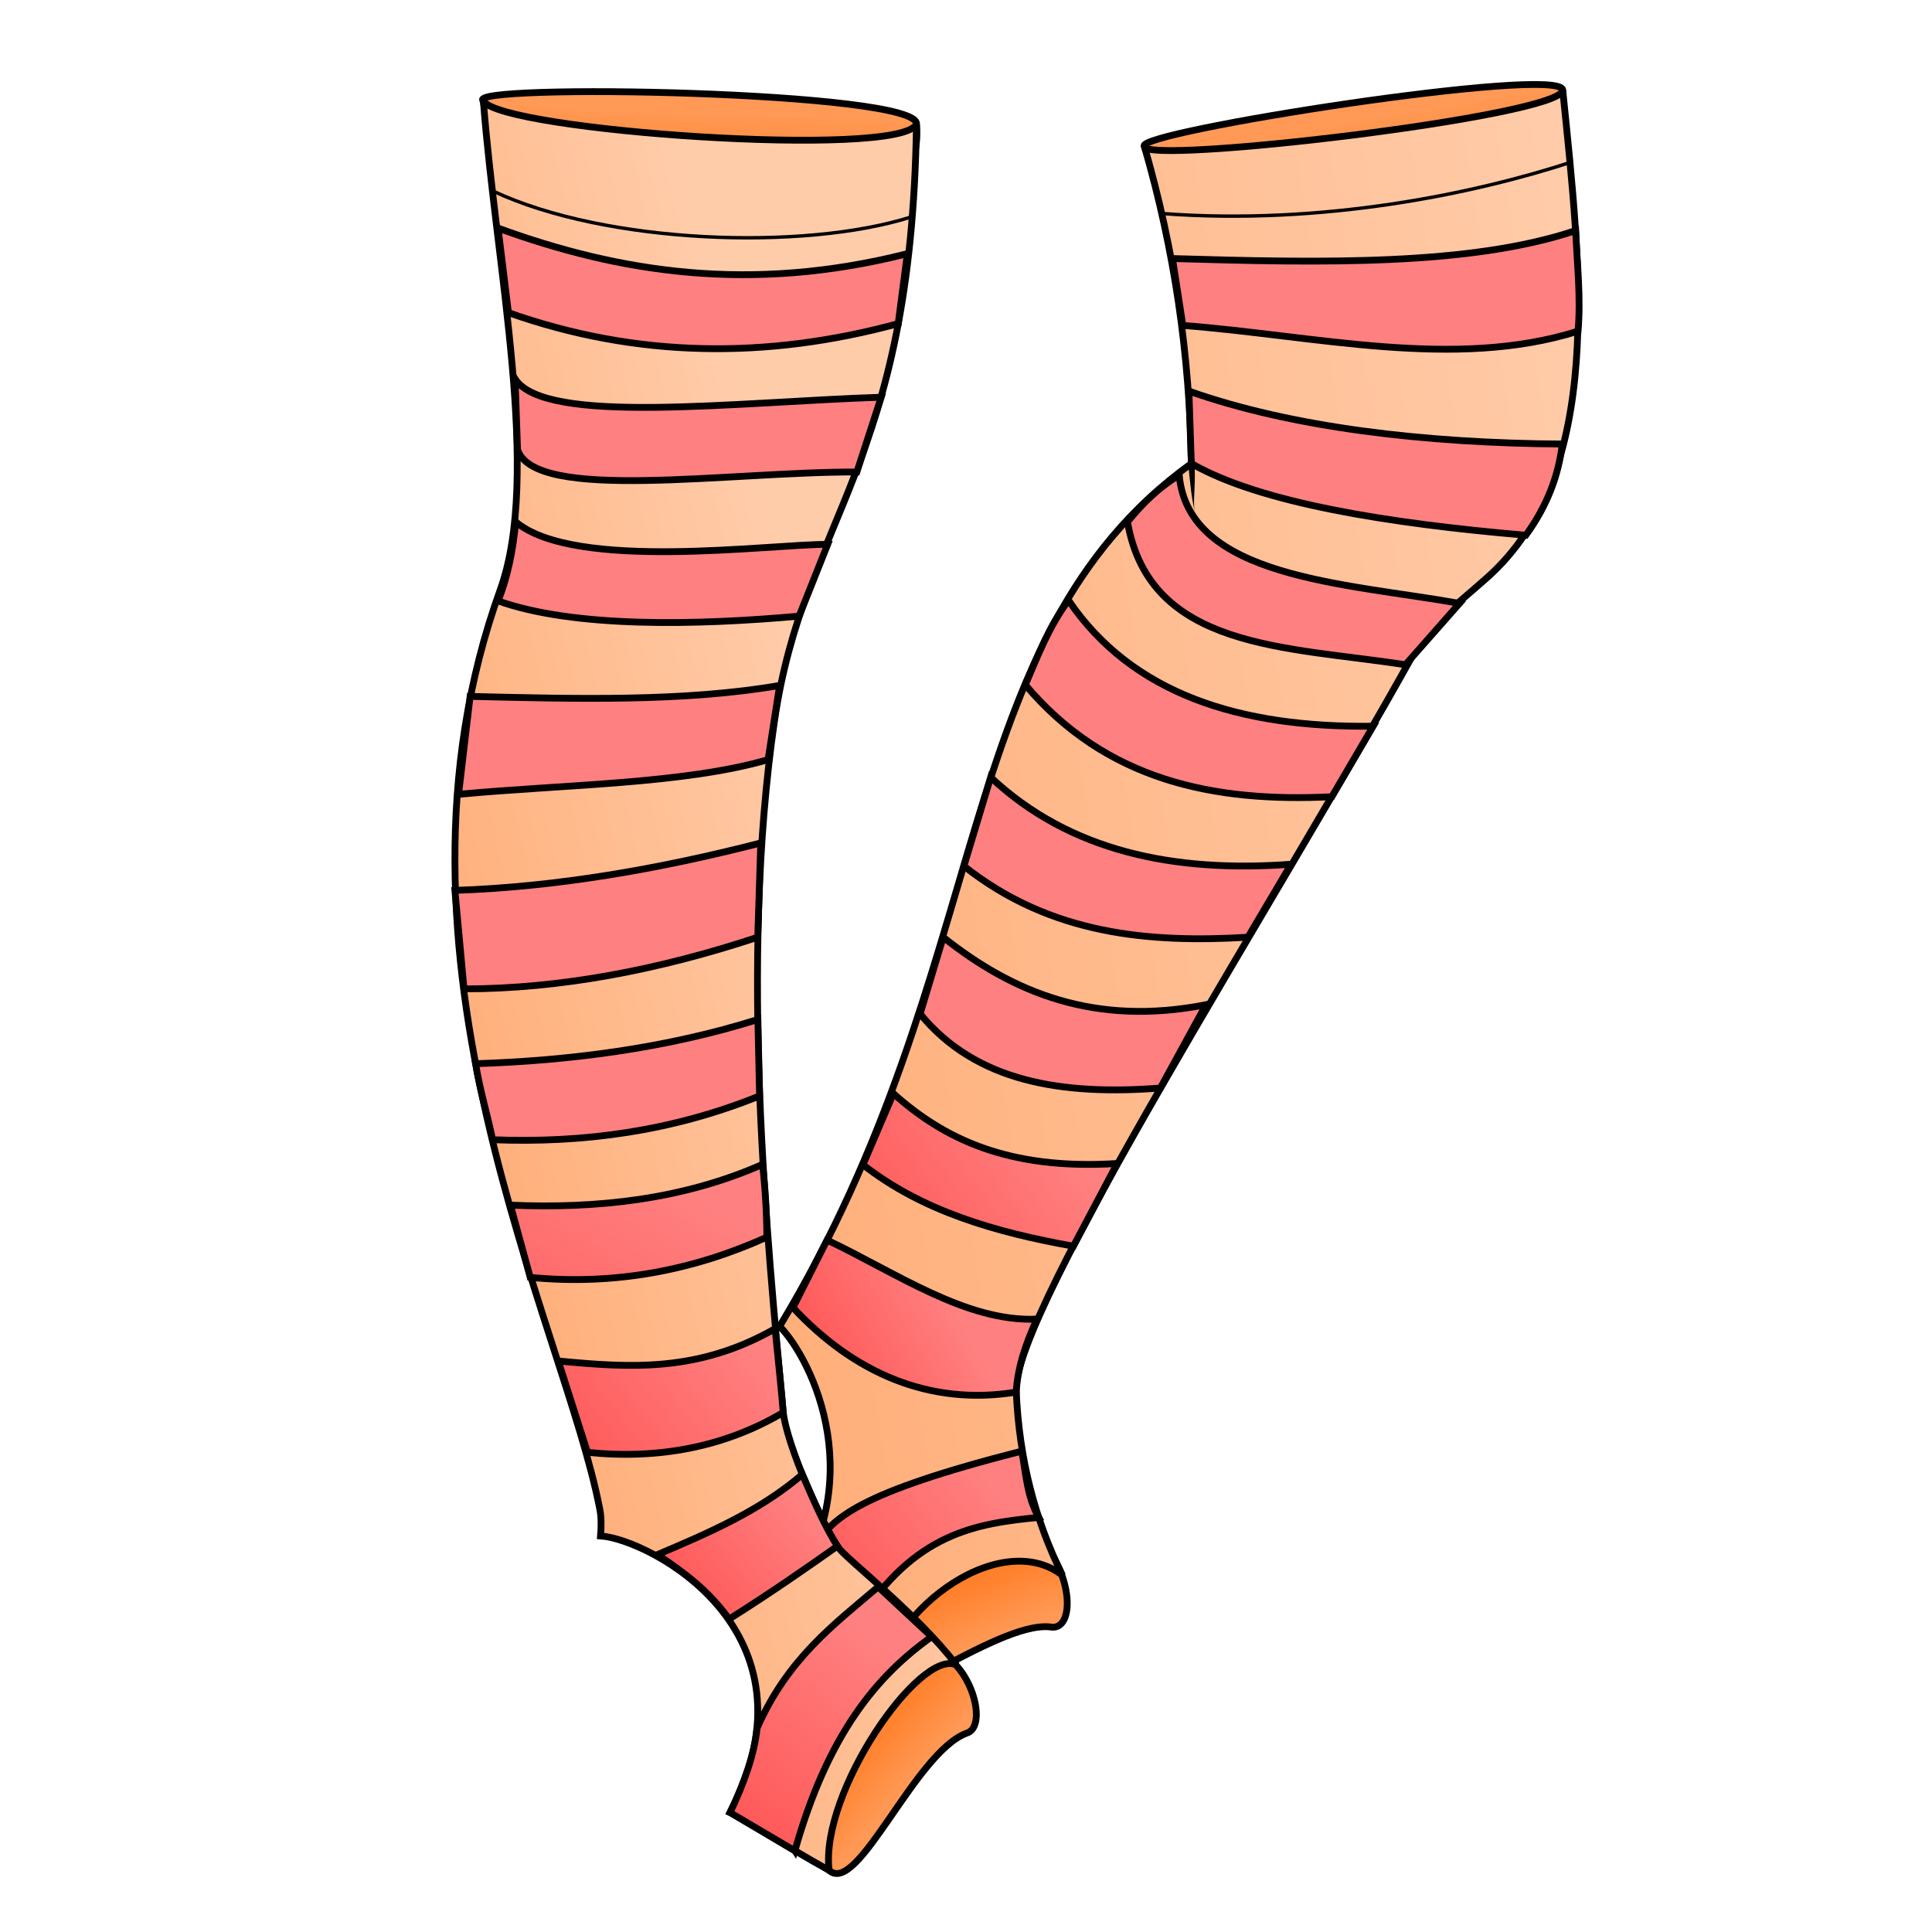
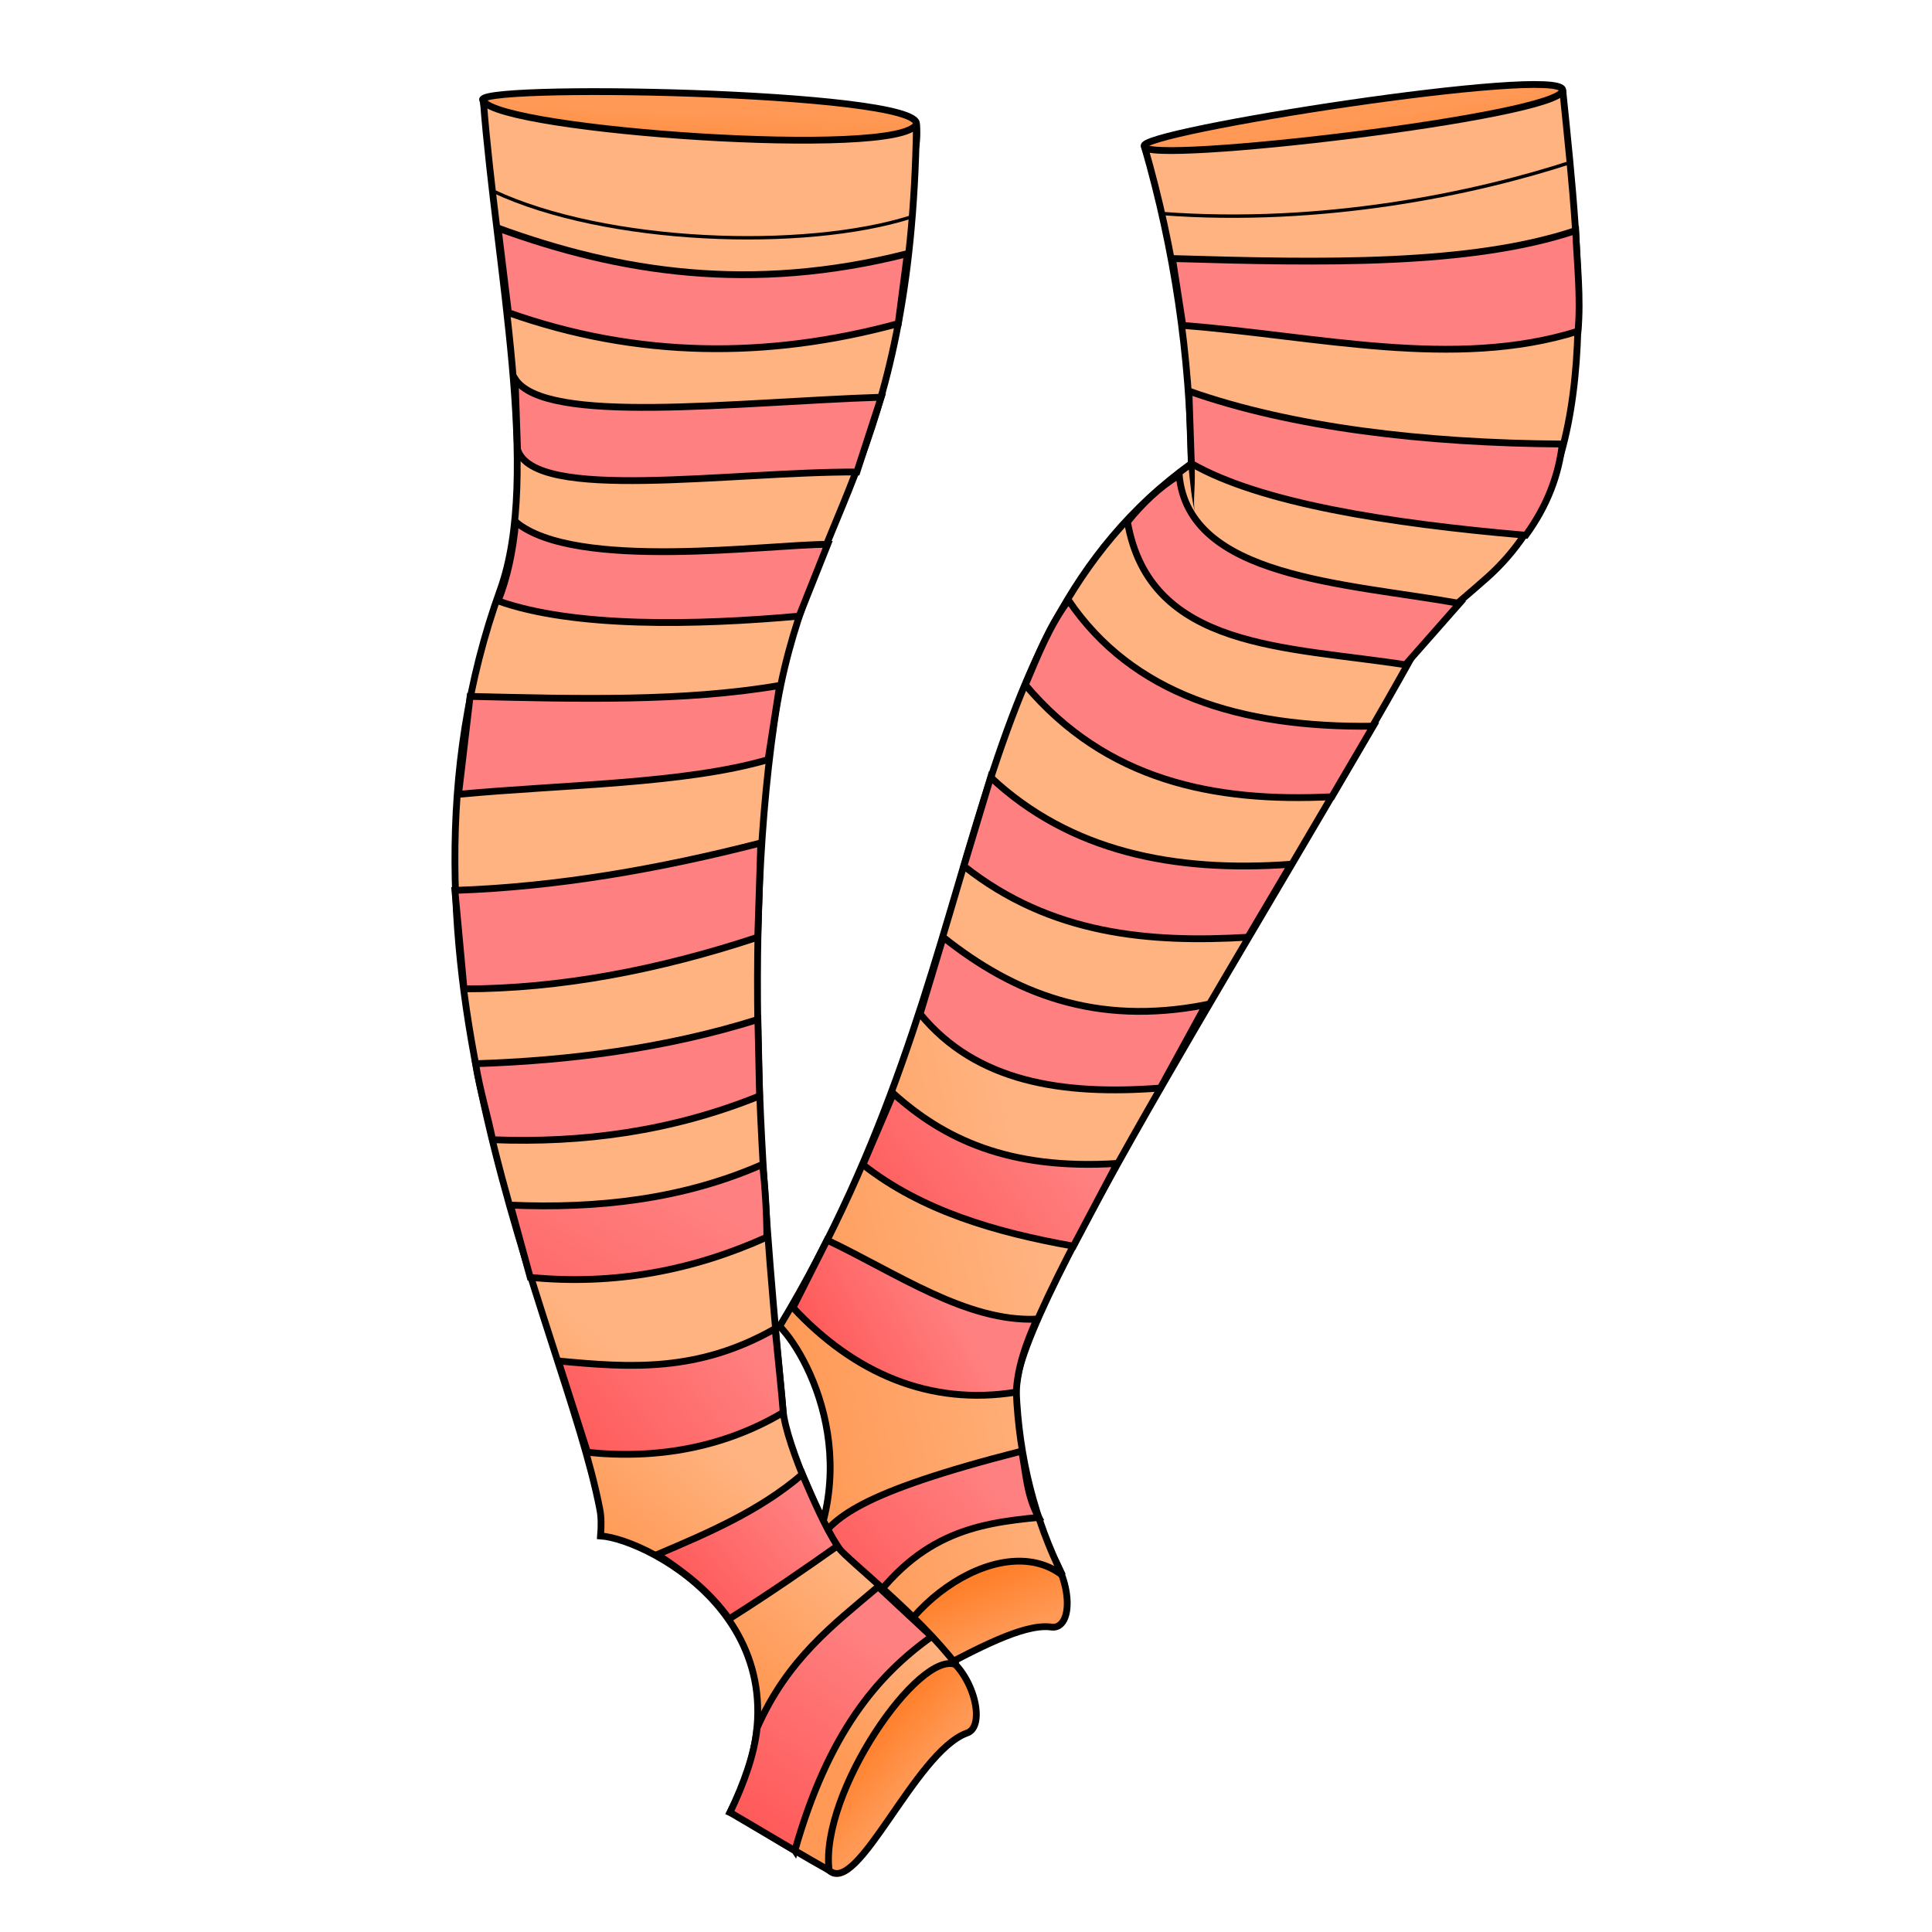
- <svg xmlns="http://www.w3.org/2000/svg" xmlns:xlink="http://www.w3.org/1999/xlink" cursor="default" version="1.1" viewBox="0 0 256 256">
+ <svg xmlns="http://www.w3.org/2000/svg" xmlns:xlink="http://www.w3.org/1999/xlink" cursor="default" viewBox="0 0 256 256">
  <defs>
+     <linearGradient id="innoGrad1">
+       <stop offset="0" stop-color="#f55" />
+       <stop offset="1" stop-color="#ff8080" />
+     </linearGradient>
    <linearGradient id="innoGrad3">
-       <stop stop-color="#f95" offset="0" />
-       <stop stop-color="#fca" offset="1" />
-     </linearGradient>
-     <linearGradient id="innoGrad1">
-       <stop stop-color="#f55" offset="0" />
-       <stop stop-color="#ff8080" offset="1" />
+       <stop offset="0" stop-color="#f95" />
+       <stop offset="1" stop-color="#ffb380" />
    </linearGradient>
    <linearGradient id="innoGrad2">
-       <stop stop-color="#f95" offset="0" />
-       <stop stop-color="#ff7f2a" offset="1" />
+       <stop offset="0" stop-color="#f95" />
+       <stop offset="1" stop-color="#ff7f2a" />
    </linearGradient>
-     <linearGradient id="linearGradient961" x1="-153.54" x2="-160.36" y1="1056.5" y2="1050.6" gradientTransform="translate(260.68 77.4) scale(.9025)" gradientUnits="userSpaceOnUse" xlink:href="#innoGrad2" />
-     <linearGradient id="linearGradient971" x1="-184.6" x2="-184.98" y1="813.21" y2="823.82" gradientTransform="translate(260.68 77.4) scale(.9025)" gradientUnits="userSpaceOnUse" xlink:href="#innoGrad2" />
-     <linearGradient id="linearGradient971-0" x1="-184.6" x2="-184.98" y1="813.21" y2="823.82" gradientTransform="rotate(-11.495 395.97 -948.54) scale(.9025)" gradientUnits="userSpaceOnUse" xlink:href="#innoGrad2" />
-     <linearGradient id="linearGradient961-7" x1="-153.54" x2="-160.36" y1="1056.5" y2="1050.6" gradientTransform="rotate(26.943 -131.3 1543.7) scale(.9025)" gradientUnits="userSpaceOnUse" xlink:href="#innoGrad2" />
-     <linearGradient id="linearGradient1105" x1="4.72" x2="230.08" y1="975.03" y2="938.39" gradientUnits="userSpaceOnUse" xlink:href="#innoGrad3" />
-     <linearGradient id="linearGradient1113" x1="35.836" x2="133.75" y1="1018.2" y2="994.57" gradientUnits="userSpaceOnUse" xlink:href="#innoGrad3" />
-     <linearGradient id="linearGradient1121" x1="91.25" x2="107.8" y1="1011.5" y2="997.82" gradientUnits="userSpaceOnUse" xlink:href="#innoGrad1" />
-     <linearGradient id="linearGradient1129" x1="96.607" x2="116.25" y1="1040.4" y2="1014" gradientUnits="userSpaceOnUse" xlink:href="#innoGrad1" />
-     <linearGradient id="linearGradient1137" x1="76.071" x2="99.821" y1="994.33" y2="975.58" gradientUnits="userSpaceOnUse" xlink:href="#innoGrad1" />
-     <linearGradient id="linearGradient1145" x1="71.071" x2="93.571" y1="991.83" y2="955.76" gradientUnits="userSpaceOnUse" xlink:href="#innoGrad1" />
-     <linearGradient id="linearGradient1153" x1="108.75" x2="130.89" y1="1010.8" y2="992.54" gradientUnits="userSpaceOnUse" xlink:href="#innoGrad1" />
-     <linearGradient id="linearGradient1161" x1="109.46" x2="127.32" y1="981.47" y2="971.47" gradientUnits="userSpaceOnUse" xlink:href="#innoGrad1" />
-     <linearGradient id="linearGradient1169" x1="116.25" x2="141.25" y1="967.36" y2="948.43" gradientUnits="userSpaceOnUse" xlink:href="#innoGrad1" />
+     <linearGradient id="linearGradient961" x1="-153.543" x2="-160.362" y1="1056.529" y2="1050.594" gradientTransform="translate(260.68 77.4) scale(.9025)" gradientUnits="userSpaceOnUse" xlink:href="#innoGrad2" />
+     <linearGradient id="linearGradient971" x1="-184.605" x2="-184.984" y1="813.209" y2="823.815" gradientTransform="translate(260.68 77.4) scale(.9025)" gradientUnits="userSpaceOnUse" xlink:href="#innoGrad2" />
+     <linearGradient id="linearGradient971-0" x1="-184.605" x2="-184.984" y1="813.209" y2="823.815" gradientTransform="rotate(-11.495 395.97 -948.542) scale(.9025)" gradientUnits="userSpaceOnUse" xlink:href="#innoGrad2" />
+     <linearGradient id="linearGradient961-7" x1="-153.543" x2="-160.362" y1="1056.529" y2="1050.594" gradientTransform="rotate(26.943 -131.303 1543.722) scale(.9025)" gradientUnits="userSpaceOnUse" xlink:href="#innoGrad2" />
+     <linearGradient id="linearGradient1105" x1="105.601" x2="141.674" y1="988.049" y2="979.884" gradientUnits="userSpaceOnUse" xlink:href="#innoGrad3" />
+     <linearGradient id="linearGradient1113" x1="91.429" x2="105" y1="1011.648" y2="996.469" gradientUnits="userSpaceOnUse" xlink:href="#innoGrad3" />
+     <linearGradient id="linearGradient1121" x1="91.25" x2="107.801" y1="1011.469" y2="997.817" gradientUnits="userSpaceOnUse" xlink:href="#innoGrad1" />
+     <linearGradient id="linearGradient1129" x1="96.607" x2="116.25" y1="1040.398" y2="1013.969" gradientUnits="userSpaceOnUse" xlink:href="#innoGrad1" />
+     <linearGradient id="linearGradient1137" x1="76.071" x2="99.821" y1="994.326" y2="975.576" gradientUnits="userSpaceOnUse" xlink:href="#innoGrad1" />
+     <linearGradient id="linearGradient1145" x1="71.071" x2="93.571" y1="991.826" y2="955.755" gradientUnits="userSpaceOnUse" xlink:href="#innoGrad1" />
+     <linearGradient id="linearGradient1153" x1="108.75" x2="130.893" y1="1010.755" y2="992.541" gradientUnits="userSpaceOnUse" xlink:href="#innoGrad1" />
+     <linearGradient id="linearGradient1161" x1="109.464" x2="127.321" y1="981.469" y2="971.469" gradientUnits="userSpaceOnUse" xlink:href="#innoGrad1" />
+     <linearGradient id="linearGradient1169" x1="116.25" x2="141.25" y1="967.362" y2="948.434" gradientUnits="userSpaceOnUse" xlink:href="#innoGrad1" />
  </defs>
-   <g fill-rule="evenodd" stroke="#000" stroke-width=".902">
-     <path transform="translate(0 -796.36)" d="M64.05 809.736c1.45 15.815 59.489 26.126 57.387 3.077.538-4.399-60.396-5.446-57.387-3.077z" fill="url(#linearGradient971)" />
-     <path transform="translate(0 -796.36)" d="M112.71 1020.57c1.81 4.807 19.144-9.417 26.434-8.635 2.914.595 3.252-5.485-.335-10.405-15.346-1.018-31.287 9.892-26.099 19.04z" fill="url(#linearGradient961-7)" />
-     <path transform="translate(0 -796.36)" d="M109.86 1044.19c3.792 3.465 11.331-15.555 18.184-18.161 2.868-.79.807-8.736-3.545-10.637-14.141 6.046-23.409 22.995-14.638 28.799z" fill="url(#linearGradient961)" />
-     <path transform="translate(0 -796.36)" d="m151.63 815.74c4.574 15.21 55.402 13.27 55.437-7.448-0.193-3.328-56.877 5.565-55.437 7.448z" fill="url(#linearGradient971-0)" />
-     <path transform="translate(0 -796.36)" d="M207.07 808.295c2.42 23.803 5.716 50.633-10.049 64.63-4.837 4.296-7.441 5.982-9.67 9.993-18.184 32.74-53.121 87.236-52.699 97.663.37 9.135 2.543 17.3 6.14 24.53-8.415-6.557-24.288 5.159-24.653 16.685-5.234-2.65-8.7-5.937-12.494-13.05 12.061-15.634 4.046-32.162-.34-36.643 28.897-47.933 22.267-91.013 54.554-114.326-.196-14.338-2.25-28.306-6.226-42.034-.346 2.531 55.46-3.982 55.437-7.448z" fill="url(#linearGradient1105)" />
-     <path transform="translate(0 -796.36)" d="M137.634 997.423c-8.242.808-16.452 2.026-23.852 13.779l-5.802-9.992c2.38-3.723 5.65-7.007 27.397-12.57.577 2.873.651 5.909 2.257 8.783z" fill="url(#linearGradient1153)" />
-     <path transform="translate(0 -796.36)" d="M64.05 809.736c2.32 3.95 55.189 7.685 57.387 3.077-.665 45.5-14.871 52.09-18.817 79.076-4.696 32.121-.9 69.221 1.14 91.394.423 4.602 5.603 15.925 7.407 18.233 1.323 1.692 10.334 8.65 15.562 15.447-4.852-2.214-18.124 16.931-16.868 27.228-6.238-3.486-11.685-7.006-11.685-7.006-.457-.246-.94-.468-1.442-.67 12.587-24.108-10.714-36.199-17.158-36.635.111-1.317.101-2.495-.09-3.492-4.66-24.378-30.764-73.226-13.207-121.868 5.489-15.207-.531-42.708-2.23-64.784z" fill="url(#linearGradient1113)" />
-     <path transform="translate(0 -796.36)" d="m105.32 1041.6-8.586-5.064c1.871-3.93 3.22-7.711 3.59-11.213 4.033-9.148 10.139-13.69 16.036-18.694l7.091 6.607c-7.192 5.126-13.714 12.776-18.13 28.365z" fill="url(#linearGradient1129)" />
-     <path transform="translate(0 -796.36)" d="m96.618 1010.9c5.723-3.627 10.1-6.677 14.343-9.67-1.609-2.52-3.099-5.904-4.646-9.5-5.617 4.816-12.326 7.705-19.205 10.628 3.523 2.358 6.661 4.643 9.508 8.542z" fill="url(#linearGradient1121)" />
-     <path transform="translate(0 -796.36)" d="M77.843 988.8l-3.868-12.104c9.567.914 18.535 1.517 28.731-4.28.363 3.735.927 8.984 1.074 11.102-7.77 4.613-16.663 6.256-25.937 5.282z" fill="url(#linearGradient1137)" />
-     <path transform="translate(0 -796.36)" d="M70.256 965.62c11.199 1.097 21.68-.961 31.359-5.332a92.803 92.803 0 0 0-.57-9.642c-10.585 4.66-21.916 5.894-33.41 5.401z" fill="url(#linearGradient1145)" />
-     <path d="M65.272 151.02c11.993.475 23.812-1.124 35.375-5.802l-.224-10.13c-12.212 3.832-24.98 5.459-37.407 5.86.609 3.692 1.57 6.717 2.256 10.072zM61.485 131.036l-1.209-13.054c13.511-.461 27.022-2.82 40.532-6.285l-.403 12.49c-13.022 4.305-26.112 6.839-38.92 6.849zM60.76 105.25c14.009-1.306 29.895-1.36 41.015-4.593l1.531-9.83C90.621 93 76.441 92.613 62.291 92.276zM65.998 79.626c10.081 3.579 26.214 3.24 39.887 2.014l3.787-9.508c-7.665-.036-33.51 3.6-41.338-2.982-.366 3.905-1.111 7.43-2.336 10.476zM68.576 59.561l-.322-9.347c4.01 6.175 29.073 3.054 48.51 2.417l-3.224 9.912c-16.97-.055-42.726 4.051-44.964-2.982zM65.998 30.23l1.37 11.2c16.996 6.006 34.225 6.188 51.652 1.451l1.208-9.267c-20.779 5.26-38.157 2.479-54.23-3.384z" fill="#ff8080" />
-   </g>
-   <path d="m65.356 25.329c14.941 7.014 41.218 7.92 55.384 3.418" fill="none" stroke="#000" stroke-width=".451" />
-   <g fill-rule="evenodd" stroke="#000" stroke-width=".902">
-     <path transform="translate(0 -796.36)" d="m134.65 980.82c-11.465 1.872-21.545-2.547-29.573-11.2l4.513-8.945c9.15 4.332 18.452 10.89 27.8 10.475-1.485 3.31-2.54 6.347-2.74 9.67z" fill="url(#linearGradient1161)" />
-     <path transform="translate(0 -796.36)" d="m114.35 950.69 4.029-9.428c6.61 5.921 15.143 10.179 29.653 9.267l-5.801 10.959c-10.347-1.845-20.096-4.685-27.881-10.798z" fill="url(#linearGradient1169)" />
-     <path d="M121.92 134.34l3.062-10.153c9.302 7.401 20.16 11.814 34.811 8.944l-6.043 11.04c-12.971.991-24.419-.772-31.83-9.831zM127.722 114.759l3.546-11.765c10.465 9.798 24.192 12.666 39.806 11.523l-5.72 9.67c-13.004.772-26.104-.288-37.632-9.428zM135.86 90.746c1.663-3.917 3.23-7.905 5.722-11.2 8.449 12.431 22.697 16.906 40.37 16.68l-5.479 9.347c-15.626.778-29.905-2.133-40.612-14.827zM149.398 69.15c2.943 17 21.18 16.484 36.826 18.937l7.171-8.139c-15.197-2.706-35.913-3.35-37.147-17.002-2.632 1.603-4.861 3.743-6.85 6.204zM202.178 70.923c-18.262-1.567-35.268-4.3-44.319-9.508l-.322-9.59c13.683 4.834 31.289 6.897 49.476 7.011-.486 4.131-1.986 8.17-4.835 12.087zM156.731 43.123l-1.37-8.864c19.853.59 39.467.967 53.425-3.707.182 4.408.707 8.923.309 13.33-16.401 5.162-34.782.577-52.364-.76z" fill="#ff8080" />
-   </g>
-   <path d="m154.02 28.296c21.2 1.597 41.41-2.629 54.284-6.85" fill="none" stroke="#000" stroke-width=".451" />
+   <path fill="url(#linearGradient971)" fill-rule="evenodd" stroke="#000" stroke-width=".902" d="M64.05 809.736c1.45 15.815 59.489 26.126 57.387 3.077.538-4.399-60.396-5.446-57.387-3.077z" transform="translate(0 -796.362)" />
+   <path fill="url(#linearGradient961-7)" fill-rule="evenodd" stroke="#000" stroke-width=".902" d="M112.71 1020.57c1.81 4.807 19.144-9.417 26.434-8.635 2.914.595 3.252-5.485-.335-10.405-15.346-1.018-31.287 9.892-26.099 19.04z" transform="translate(0 -796.362)" />
+   <path fill="url(#linearGradient961)" fill-rule="evenodd" stroke="#000" stroke-width=".902" d="M109.86 1044.19c3.792 3.465 11.331-15.555 18.184-18.161 2.868-.79.807-8.736-3.545-10.637-14.141 6.046-23.409 22.995-14.638 28.799z" transform="translate(0 -796.362)" />
+   <path fill="url(#linearGradient971-0)" fill-rule="evenodd" stroke="#000" stroke-width=".902" d="M151.633 815.743c4.574 15.21 55.402 13.27 55.437-7.448-.193-3.328-56.877 5.565-55.437 7.448z" transform="translate(0 -796.362)" />
+   <path fill="url(#linearGradient1105)" fill-rule="evenodd" stroke="#000" stroke-width=".902" d="M207.07 808.295c2.42 23.803 5.716 50.633-10.049 64.63-4.837 4.296-7.441 5.982-9.67 9.993-18.184 32.74-53.121 87.236-52.699 97.663.37 9.135 2.543 17.3 6.14 24.53-8.415-6.557-24.288 5.159-24.653 16.685-5.234-2.65-8.7-5.937-12.494-13.05 12.061-15.634 4.046-32.162-.34-36.643 28.897-47.933 22.267-91.013 54.554-114.326-.196-14.338-2.25-28.306-6.226-42.034-.346 2.531 55.46-3.982 55.437-7.448z" transform="translate(0 -796.362)" />
+   <path fill="url(#linearGradient1153)" fill-rule="evenodd" stroke="#000" stroke-width=".902" d="M137.634 997.423c-8.242.808-16.452 2.026-23.852 13.779l-5.802-9.992c2.38-3.723 5.65-7.007 27.397-12.57.577 2.873.651 5.909 2.257 8.783z" transform="translate(0 -796.362)" />
+   <path fill="url(#linearGradient1113)" fill-rule="evenodd" stroke="#000" stroke-width=".902" d="M64.05 809.736c2.32 3.95 55.189 7.685 57.387 3.077-.665 45.5-14.871 52.09-18.817 79.076-4.696 32.121-.9 69.221 1.14 91.394.423 4.602 5.603 15.925 7.407 18.233 1.323 1.692 10.334 8.65 15.562 15.447-4.852-2.214-18.124 16.931-16.868 27.228-6.238-3.486-11.685-7.006-11.685-7.006-.457-.246-.94-.468-1.442-.67 12.587-24.108-10.714-36.199-17.158-36.635.111-1.317.101-2.495-.09-3.492-4.66-24.378-30.764-73.226-13.207-121.868 5.489-15.207-.531-42.708-2.23-64.784z" transform="translate(0 -796.362)" />
+   <path fill="url(#linearGradient1129)" fill-rule="evenodd" stroke="#000" stroke-width=".902" d="M105.32 1041.58l-8.586-5.064c1.871-3.93 3.22-7.711 3.59-11.213 4.033-9.148 10.139-13.69 16.036-18.694l7.091 6.607c-7.192 5.126-13.714 12.776-18.13 28.365z" transform="translate(0 -796.362)" />
+   <path fill="url(#linearGradient1121)" fill-rule="evenodd" stroke="#000" stroke-width=".902" d="M96.618 1010.88c5.723-3.627 10.1-6.677 14.343-9.67-1.609-2.52-3.099-5.904-4.646-9.5-5.617 4.816-12.326 7.705-19.205 10.628 3.523 2.358 6.661 4.643 9.508 8.542z" transform="translate(0 -796.362)" />
+   <path fill="url(#linearGradient1137)" fill-rule="evenodd" stroke="#000" stroke-width=".902" d="M77.843 988.8l-3.868-12.104c9.567.914 18.535 1.517 28.731-4.28.363 3.735.927 8.984 1.074 11.102-7.77 4.613-16.663 6.256-25.937 5.282z" transform="translate(0 -796.362)" />
+   <path fill="url(#linearGradient1145)" fill-rule="evenodd" stroke="#000" stroke-width=".902" d="M70.256 965.62c11.199 1.097 21.68-.961 31.359-5.332a92.803 92.803 0 0 0-.57-9.642c-10.585 4.66-21.916 5.894-33.41 5.401z" transform="translate(0 -796.362)" />
+   <path fill="#ff8080" fill-rule="evenodd" stroke="#000" stroke-width=".902" d="M65.272 151.02c11.993.475 23.812-1.124 35.375-5.802l-.224-10.13c-12.212 3.832-24.98 5.459-37.407 5.86.609 3.692 1.57 6.717 2.256 10.072zM61.485 131.036l-1.209-13.054c13.511-.461 27.022-2.82 40.532-6.285l-.403 12.49c-13.022 4.305-26.112 6.839-38.92 6.849zM60.76 105.25c14.009-1.306 29.895-1.36 41.015-4.593l1.531-9.83C90.621 93 76.441 92.613 62.291 92.276zM65.998 79.626c10.081 3.579 26.214 3.24 39.887 2.014l3.787-9.508c-7.665-.036-33.51 3.6-41.338-2.982-.366 3.905-1.111 7.43-2.336 10.476zM68.576 59.561l-.322-9.347c4.01 6.175 29.073 3.054 48.51 2.417l-3.224 9.912c-16.97-.055-42.726 4.051-44.964-2.982zM65.998 30.23l1.37 11.2c16.996 6.006 34.225 6.188 51.652 1.451l1.208-9.267c-20.779 5.26-38.157 2.479-54.23-3.384z" />
+   <path fill="none" stroke="#000" stroke-width=".451" d="M65.356 25.329c14.941 7.014 41.218 7.92 55.384 3.418" />
+   <path fill="url(#linearGradient1161)" fill-rule="evenodd" stroke="#000" stroke-width=".902" d="M134.652 980.823c-11.465 1.872-21.545-2.547-29.573-11.2l4.513-8.945c9.15 4.332 18.452 10.89 27.8 10.475-1.485 3.31-2.54 6.347-2.74 9.67z" transform="translate(0 -796.362)" />
+   <path fill="url(#linearGradient1169)" fill-rule="evenodd" stroke="#000" stroke-width=".902" d="M114.346 950.686l4.029-9.428c6.61 5.921 15.143 10.179 29.653 9.267l-5.801 10.959c-10.347-1.845-20.096-4.685-27.881-10.798z" transform="translate(0 -796.362)" />
+   <path fill="#ff8080" fill-rule="evenodd" stroke="#000" stroke-width=".902" d="M121.92 134.34l3.062-10.153c9.302 7.401 20.16 11.814 34.811 8.944l-6.043 11.04c-12.971.991-24.419-.772-31.83-9.831zM127.722 114.759l3.546-11.765c10.465 9.798 24.192 12.666 39.806 11.523l-5.72 9.67c-13.004.772-26.104-.288-37.632-9.428zM135.86 90.746c1.663-3.917 3.23-7.905 5.722-11.2 8.449 12.431 22.697 16.906 40.37 16.68l-5.479 9.347c-15.626.778-29.905-2.133-40.612-14.827zM149.398 69.15c2.943 17 21.18 16.484 36.826 18.937l7.171-8.139c-15.197-2.706-35.913-3.35-37.147-17.002-2.632 1.603-4.861 3.743-6.85 6.204zM202.178 70.923c-18.262-1.567-35.268-4.3-44.319-9.508l-.322-9.59c13.683 4.834 31.289 6.897 49.476 7.011-.486 4.131-1.986 8.17-4.835 12.087zM156.731 43.123l-1.37-8.864c19.853.59 39.467.967 53.425-3.707.182 4.408.707 8.923.309 13.33-16.401 5.162-34.782.577-52.364-.76z" />
+   <path fill="none" stroke="#000" stroke-width=".451" d="M154.019 28.296c21.2 1.597 41.41-2.629 54.284-6.85" />
  <path d="M157.829 60.866l-.426.031c.079 1.078.312 3.301.432 4.227.196 1.51.301 1.726.475 2.682-.13-.72-.11-1.44-.048-2.7.065-1.318.101-2.789-.007-4.271l-.426.031z" />
</svg>
